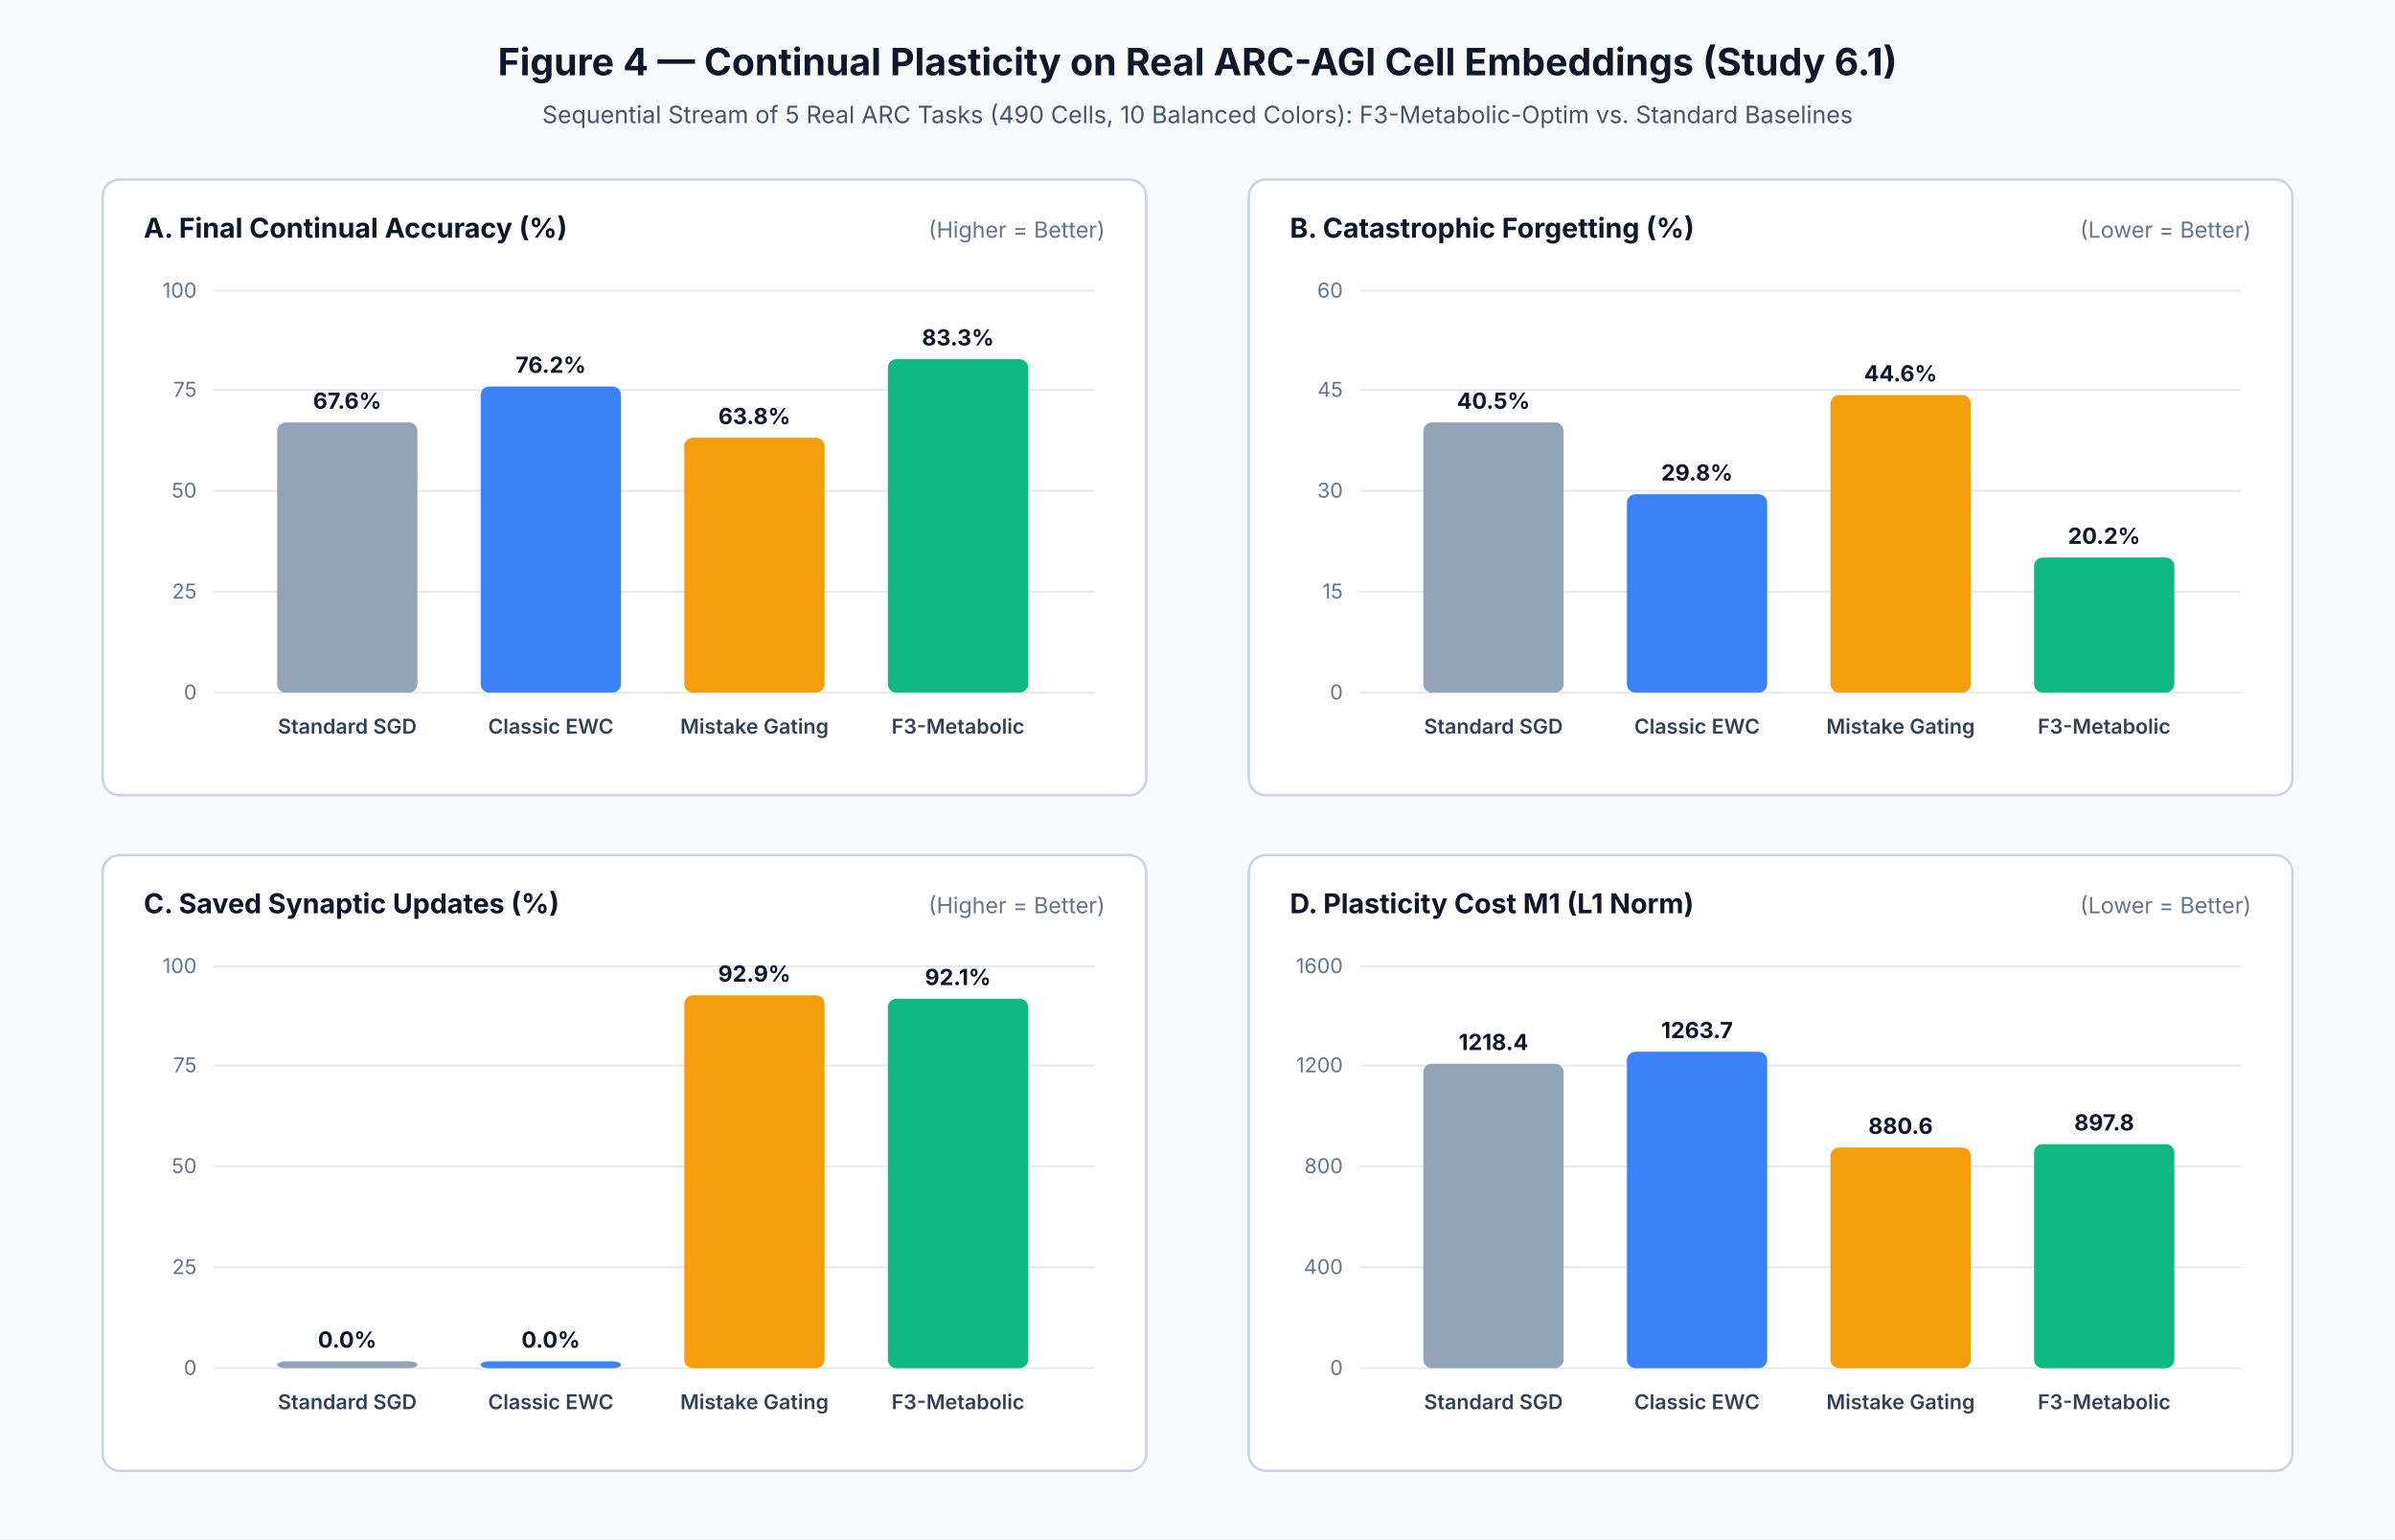
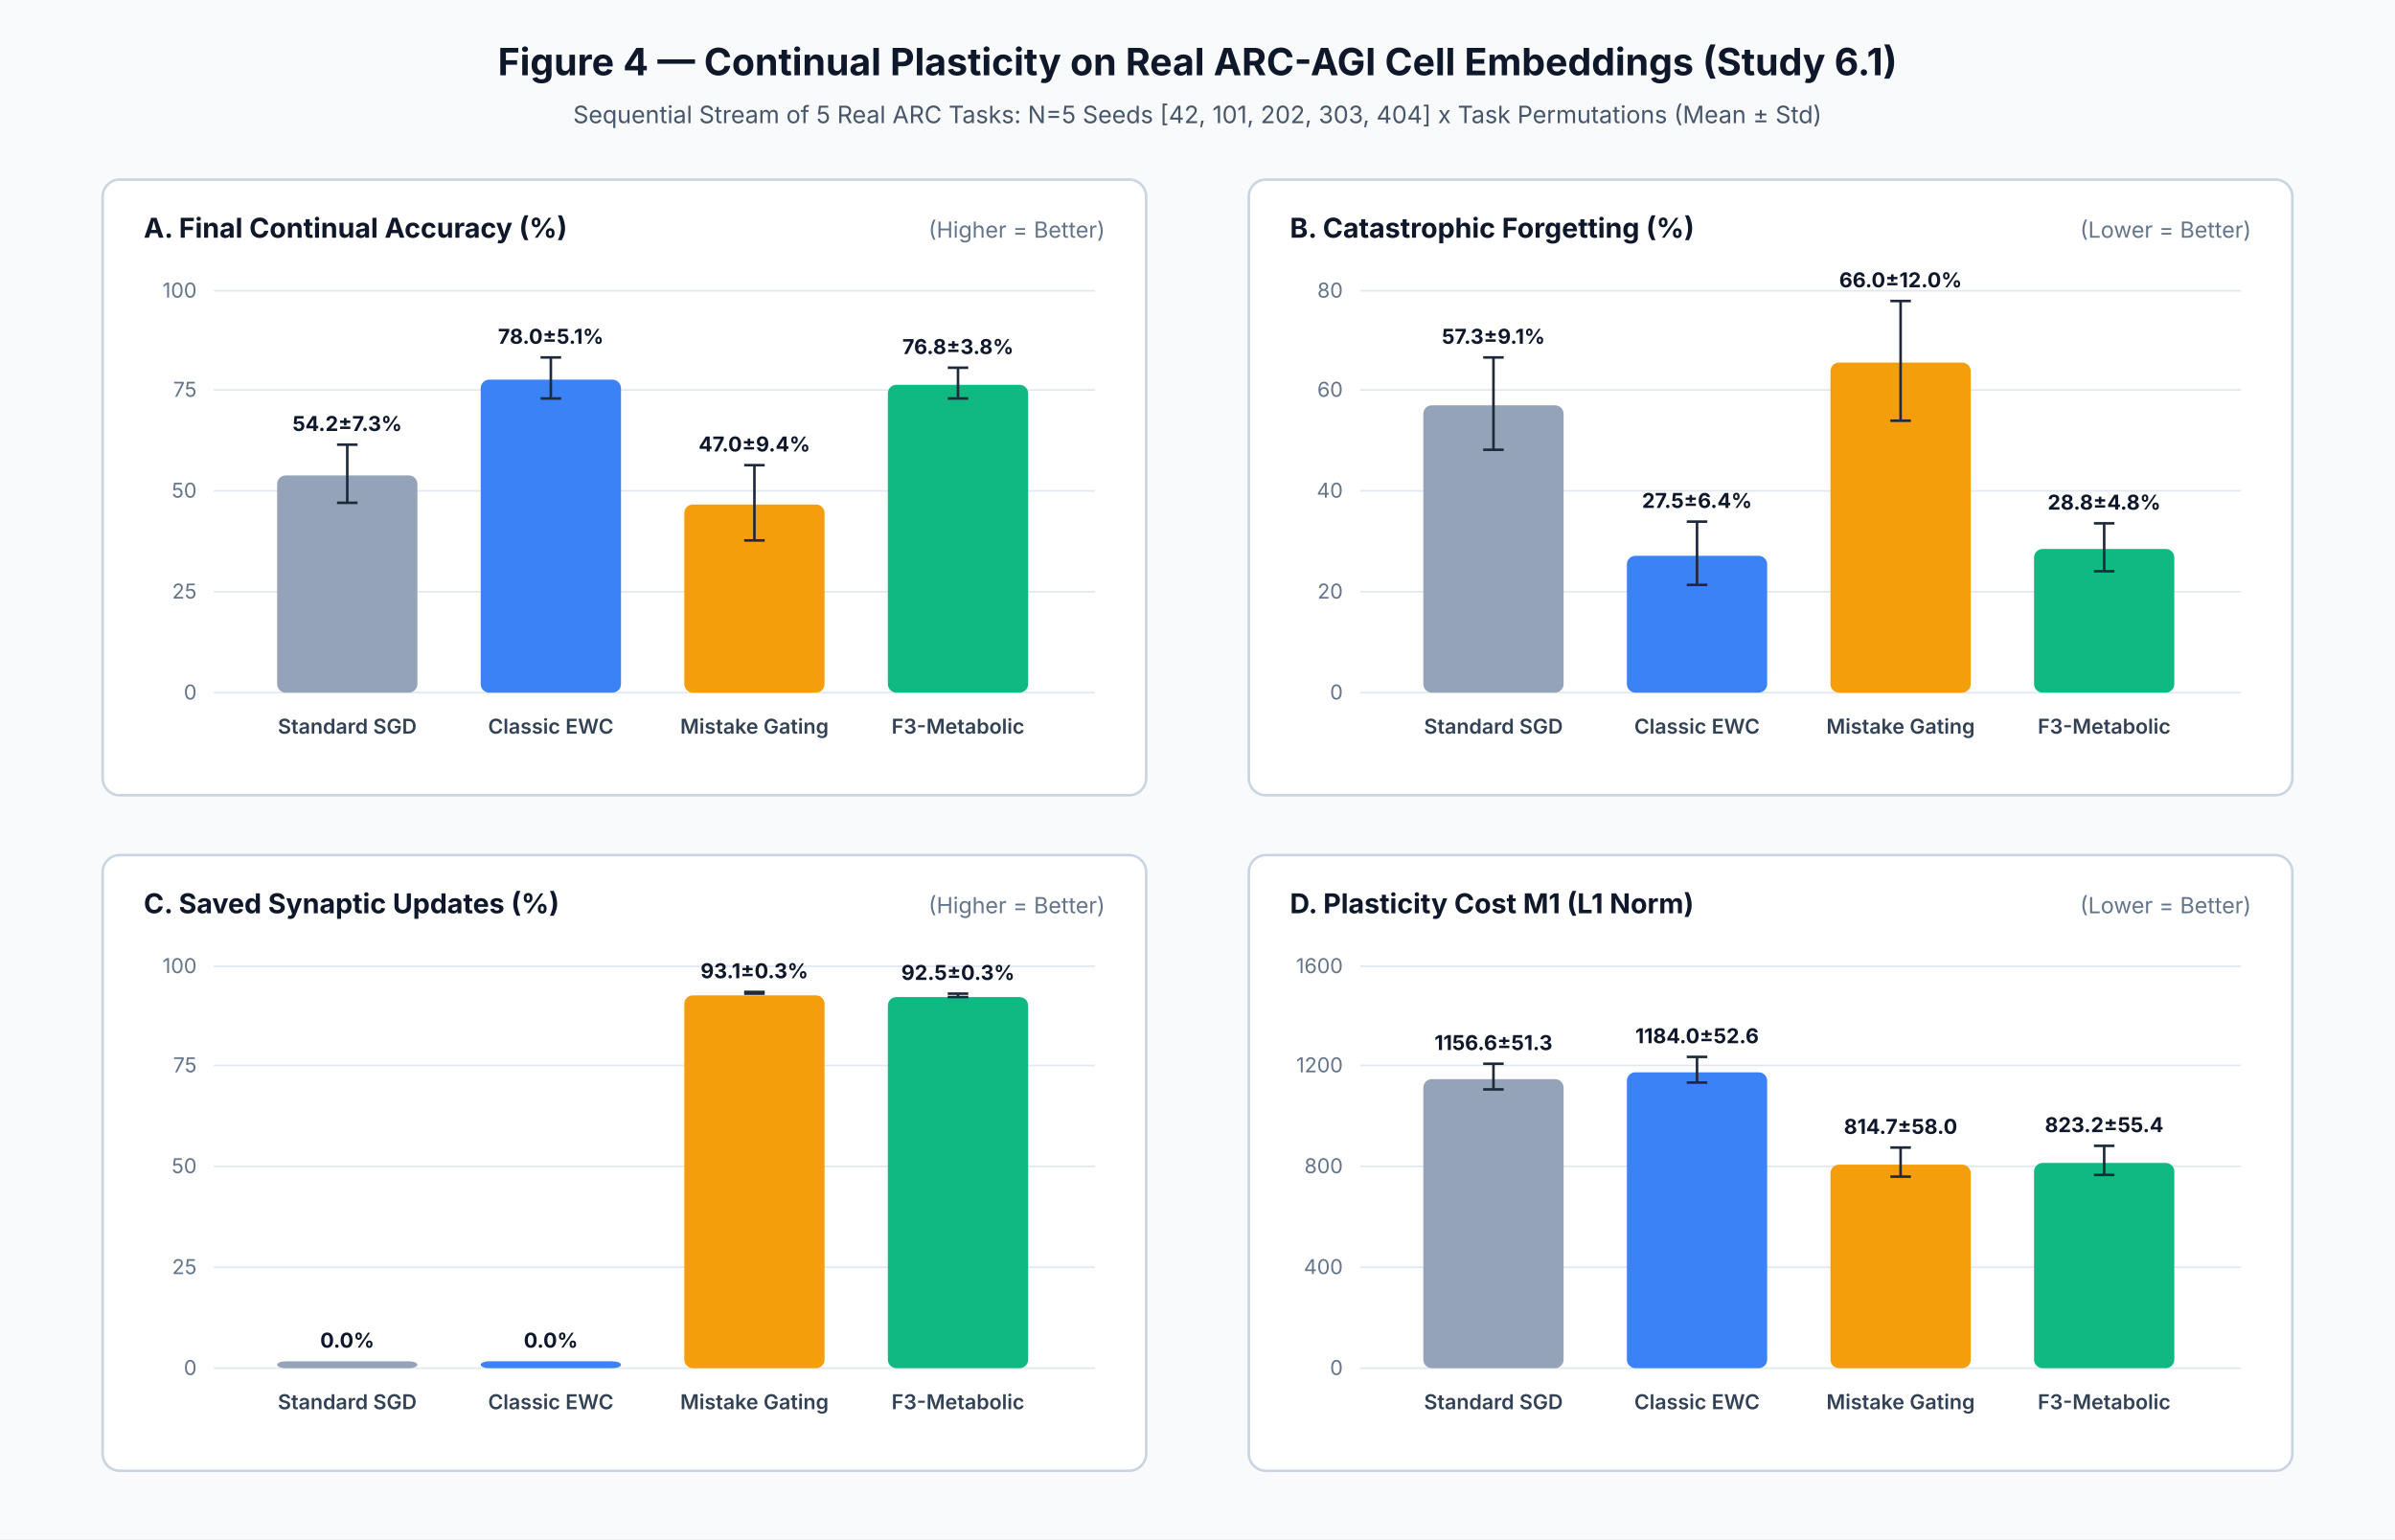
<svg xmlns="http://www.w3.org/2000/svg" viewBox="0 0 1400 900" width="1400" height="900">
  <style>text { font-family: 'Segoe UI', 'Inter', 'Helvetica Neue', Roboto, Arial, sans-serif; text-rendering: geometricPrecision; }rect, line, polyline { shape-rendering: geometricPrecision; }</style>
  <rect width="100%" height="100%" fill="#F8FAFC" />
  <text x="700" y="44" text-anchor="middle" font-size="22" font-weight="700" fill="#0F172A">Figure 4 — Continual Plasticity on Real ARC-AGI Cell Embeddings (Study 6.1)</text>
-   <text x="700" y="72" text-anchor="middle" font-size="14" fill="#475569">Sequential Stream of 5 Real ARC Tasks (490 Cells, 10 Balanced Colors): F3-Metabolic-Optim vs. Standard Baselines</text>
+   <text x="700" y="72" text-anchor="middle" font-size="14" fill="#475569">Sequential Stream of 5 Real ARC Tasks: N=5 Seeds [42, 101, 202, 303, 404] x Task Permutations (Mean ± Std)</text>
  <rect x="60" y="105" width="610" height="360" rx="10" fill="#FFFFFF" stroke="#CBD5E1" stroke-width="1.5" />
  <text x="84" y="139" font-size="16" font-weight="700" fill="#0F172A">A. Final Continual Accuracy (%)</text>
  <text x="646" y="139" text-anchor="end" font-size="13" fill="#64748B">(Higher = Better)</text>
  <line x1="125" y1="170" x2="640" y2="170" stroke="#E2E8F0" stroke-width="1" />
  <text x="115" y="174" text-anchor="end" font-size="12" fill="#64748B">100</text>
  <line x1="125" y1="228" x2="640" y2="228" stroke="#E2E8F0" stroke-width="1" />
  <text x="115" y="232" text-anchor="end" font-size="12" fill="#64748B">75</text>
  <line x1="125" y1="287" x2="640" y2="287" stroke="#E2E8F0" stroke-width="1" />
  <text x="115" y="291" text-anchor="end" font-size="12" fill="#64748B">50</text>
  <line x1="125" y1="346" x2="640" y2="346" stroke="#E2E8F0" stroke-width="1" />
  <text x="115" y="350" text-anchor="end" font-size="12" fill="#64748B">25</text>
  <line x1="125" y1="405" x2="640" y2="405" stroke="#E2E8F0" stroke-width="1" />
  <text x="115" y="409" text-anchor="end" font-size="12" fill="#64748B">0</text>
-   <rect x="162" y="247" width="82" height="158" rx="5" fill="#94A3B8" />
-   <text x="203.0" y="239" text-anchor="middle" font-size="13" font-weight="700" fill="#0F172A">67.6%</text>
-   <text x="203.0" y="429" text-anchor="middle" font-size="12" font-weight="600" fill="#334155">Standard SGD</text>
-   <rect x="281" y="226" width="82" height="179" rx="5" fill="#3B82F6" />
-   <text x="322.0" y="218" text-anchor="middle" font-size="13" font-weight="700" fill="#0F172A">76.2%</text>
-   <text x="322.0" y="429" text-anchor="middle" font-size="12" font-weight="600" fill="#334155">Classic EWC</text>
-   <rect x="400" y="256" width="82" height="149" rx="5" fill="#F59E0B" />
-   <text x="441.0" y="248" text-anchor="middle" font-size="13" font-weight="700" fill="#0F172A">63.8%</text>
-   <text x="441.0" y="429" text-anchor="middle" font-size="12" font-weight="600" fill="#334155">Mistake Gating</text>
-   <rect x="519" y="210" width="82" height="195" rx="5" fill="#10B981" />
-   <text x="560.0" y="202" text-anchor="middle" font-size="13" font-weight="700" fill="#0F172A">83.3%</text>
-   <text x="560.0" y="429" text-anchor="middle" font-size="12" font-weight="600" fill="#334155">F3-Metabolic</text>
+   <rect x="162" y="278" width="82" height="127" rx="5" fill="#94A3B8" />
+   <line x1="203" y1="260" x2="203" y2="294" stroke="#1E293B" stroke-width="1.5" />
+   <line x1="197" y1="260" x2="209" y2="260" stroke="#1E293B" stroke-width="1.5" />
+   <line x1="197" y1="294" x2="209" y2="294" stroke="#1E293B" stroke-width="1.5" />
+   <text x="203" y="252" text-anchor="middle" font-size="12" font-weight="700" fill="#0F172A">54.2±7.3%</text>
+   <text x="203" y="429" text-anchor="middle" font-size="12" font-weight="600" fill="#334155">Standard SGD</text>
+   <rect x="281" y="222" width="82" height="183" rx="5" fill="#3B82F6" />
+   <line x1="322" y1="209" x2="322" y2="233" stroke="#1E293B" stroke-width="1.5" />
+   <line x1="316" y1="209" x2="328" y2="209" stroke="#1E293B" stroke-width="1.5" />
+   <line x1="316" y1="233" x2="328" y2="233" stroke="#1E293B" stroke-width="1.5" />
+   <text x="322" y="201" text-anchor="middle" font-size="12" font-weight="700" fill="#0F172A">78.0±5.1%</text>
+   <text x="322" y="429" text-anchor="middle" font-size="12" font-weight="600" fill="#334155">Classic EWC</text>
+   <rect x="400" y="295" width="82" height="110" rx="5" fill="#F59E0B" />
+   <line x1="441" y1="272" x2="441" y2="316" stroke="#1E293B" stroke-width="1.5" />
+   <line x1="435" y1="272" x2="447" y2="272" stroke="#1E293B" stroke-width="1.5" />
+   <line x1="435" y1="316" x2="447" y2="316" stroke="#1E293B" stroke-width="1.5" />
+   <text x="441" y="264" text-anchor="middle" font-size="12" font-weight="700" fill="#0F172A">47.0±9.4%</text>
+   <text x="441" y="429" text-anchor="middle" font-size="12" font-weight="600" fill="#334155">Mistake Gating</text>
+   <rect x="519" y="225" width="82" height="180" rx="5" fill="#10B981" />
+   <line x1="560" y1="215" x2="560" y2="233" stroke="#1E293B" stroke-width="1.5" />
+   <line x1="554" y1="215" x2="566" y2="215" stroke="#1E293B" stroke-width="1.5" />
+   <line x1="554" y1="233" x2="566" y2="233" stroke="#1E293B" stroke-width="1.5" />
+   <text x="560" y="207" text-anchor="middle" font-size="12" font-weight="700" fill="#0F172A">76.8±3.8%</text>
+   <text x="560" y="429" text-anchor="middle" font-size="12" font-weight="600" fill="#334155">F3-Metabolic</text>
  <rect x="730" y="105" width="610" height="360" rx="10" fill="#FFFFFF" stroke="#CBD5E1" stroke-width="1.5" />
  <text x="754" y="139" font-size="16" font-weight="700" fill="#0F172A">B. Catastrophic Forgetting (%)</text>
  <text x="1316" y="139" text-anchor="end" font-size="13" fill="#64748B">(Lower = Better)</text>
  <line x1="795" y1="170" x2="1310" y2="170" stroke="#E2E8F0" stroke-width="1" />
-   <text x="785" y="174" text-anchor="end" font-size="12" fill="#64748B">60</text>
+   <text x="785" y="174" text-anchor="end" font-size="12" fill="#64748B">80</text>
  <line x1="795" y1="228" x2="1310" y2="228" stroke="#E2E8F0" stroke-width="1" />
-   <text x="785" y="232" text-anchor="end" font-size="12" fill="#64748B">45</text>
+   <text x="785" y="232" text-anchor="end" font-size="12" fill="#64748B">60</text>
  <line x1="795" y1="287" x2="1310" y2="287" stroke="#E2E8F0" stroke-width="1" />
-   <text x="785" y="291" text-anchor="end" font-size="12" fill="#64748B">30</text>
+   <text x="785" y="291" text-anchor="end" font-size="12" fill="#64748B">40</text>
  <line x1="795" y1="346" x2="1310" y2="346" stroke="#E2E8F0" stroke-width="1" />
-   <text x="785" y="350" text-anchor="end" font-size="12" fill="#64748B">15</text>
+   <text x="785" y="350" text-anchor="end" font-size="12" fill="#64748B">20</text>
  <line x1="795" y1="405" x2="1310" y2="405" stroke="#E2E8F0" stroke-width="1" />
  <text x="785" y="409" text-anchor="end" font-size="12" fill="#64748B">0</text>
-   <rect x="832" y="247" width="82" height="158" rx="5" fill="#94A3B8" />
-   <text x="873.0" y="239" text-anchor="middle" font-size="13" font-weight="700" fill="#0F172A">40.5%</text>
-   <text x="873.0" y="429" text-anchor="middle" font-size="12" font-weight="600" fill="#334155">Standard SGD</text>
-   <rect x="951" y="289" width="82" height="116" rx="5" fill="#3B82F6" />
-   <text x="992.0" y="281" text-anchor="middle" font-size="13" font-weight="700" fill="#0F172A">29.8%</text>
-   <text x="992.0" y="429" text-anchor="middle" font-size="12" font-weight="600" fill="#334155">Classic EWC</text>
-   <rect x="1070" y="231" width="82" height="174" rx="5" fill="#F59E0B" />
-   <text x="1111.0" y="223" text-anchor="middle" font-size="13" font-weight="700" fill="#0F172A">44.6%</text>
-   <text x="1111.0" y="429" text-anchor="middle" font-size="12" font-weight="600" fill="#334155">Mistake Gating</text>
-   <rect x="1189" y="326" width="82" height="79" rx="5" fill="#10B981" />
-   <text x="1230.0" y="318" text-anchor="middle" font-size="13" font-weight="700" fill="#0F172A">20.2%</text>
-   <text x="1230.0" y="429" text-anchor="middle" font-size="12" font-weight="600" fill="#334155">F3-Metabolic</text>
+   <rect x="832" y="237" width="82" height="168" rx="5" fill="#94A3B8" />
+   <line x1="873" y1="209" x2="873" y2="263" stroke="#1E293B" stroke-width="1.5" />
+   <line x1="867" y1="209" x2="879" y2="209" stroke="#1E293B" stroke-width="1.5" />
+   <line x1="867" y1="263" x2="879" y2="263" stroke="#1E293B" stroke-width="1.5" />
+   <text x="873" y="201" text-anchor="middle" font-size="12" font-weight="700" fill="#0F172A">57.3±9.1%</text>
+   <text x="873" y="429" text-anchor="middle" font-size="12" font-weight="600" fill="#334155">Standard SGD</text>
+   <rect x="951" y="325" width="82" height="80" rx="5" fill="#3B82F6" />
+   <line x1="992" y1="305" x2="992" y2="342" stroke="#1E293B" stroke-width="1.5" />
+   <line x1="986" y1="305" x2="998" y2="305" stroke="#1E293B" stroke-width="1.5" />
+   <line x1="986" y1="342" x2="998" y2="342" stroke="#1E293B" stroke-width="1.5" />
+   <text x="992" y="297" text-anchor="middle" font-size="12" font-weight="700" fill="#0F172A">27.5±6.4%</text>
+   <text x="992" y="429" text-anchor="middle" font-size="12" font-weight="600" fill="#334155">Classic EWC</text>
+   <rect x="1070" y="212" width="82" height="193" rx="5" fill="#F59E0B" />
+   <line x1="1111" y1="176" x2="1111" y2="246" stroke="#1E293B" stroke-width="1.5" />
+   <line x1="1105" y1="176" x2="1117" y2="176" stroke="#1E293B" stroke-width="1.5" />
+   <line x1="1105" y1="246" x2="1117" y2="246" stroke="#1E293B" stroke-width="1.5" />
+   <text x="1111" y="168" text-anchor="middle" font-size="12" font-weight="700" fill="#0F172A">66.0±12.0%</text>
+   <text x="1111" y="429" text-anchor="middle" font-size="12" font-weight="600" fill="#334155">Mistake Gating</text>
+   <rect x="1189" y="321" width="82" height="84" rx="5" fill="#10B981" />
+   <line x1="1230" y1="306" x2="1230" y2="334" stroke="#1E293B" stroke-width="1.5" />
+   <line x1="1224" y1="306" x2="1236" y2="306" stroke="#1E293B" stroke-width="1.5" />
+   <line x1="1224" y1="334" x2="1236" y2="334" stroke="#1E293B" stroke-width="1.5" />
+   <text x="1230" y="298" text-anchor="middle" font-size="12" font-weight="700" fill="#0F172A">28.8±4.8%</text>
+   <text x="1230" y="429" text-anchor="middle" font-size="12" font-weight="600" fill="#334155">F3-Metabolic</text>
  <rect x="60" y="500" width="610" height="360" rx="10" fill="#FFFFFF" stroke="#CBD5E1" stroke-width="1.5" />
  <text x="84" y="534" font-size="16" font-weight="700" fill="#0F172A">C. Saved Synaptic Updates (%)</text>
  <text x="646" y="534" text-anchor="end" font-size="13" fill="#64748B">(Higher = Better)</text>
  <line x1="125" y1="565" x2="640" y2="565" stroke="#E2E8F0" stroke-width="1" />
  <text x="115" y="569" text-anchor="end" font-size="12" fill="#64748B">100</text>
  <line x1="125" y1="623" x2="640" y2="623" stroke="#E2E8F0" stroke-width="1" />
  <text x="115" y="627" text-anchor="end" font-size="12" fill="#64748B">75</text>
  <line x1="125" y1="682" x2="640" y2="682" stroke="#E2E8F0" stroke-width="1" />
  <text x="115" y="686" text-anchor="end" font-size="12" fill="#64748B">50</text>
  <line x1="125" y1="741" x2="640" y2="741" stroke="#E2E8F0" stroke-width="1" />
  <text x="115" y="745" text-anchor="end" font-size="12" fill="#64748B">25</text>
  <line x1="125" y1="800" x2="640" y2="800" stroke="#E2E8F0" stroke-width="1" />
  <text x="115" y="804" text-anchor="end" font-size="12" fill="#64748B">0</text>
  <rect x="162" y="796" width="82" height="4" rx="5" fill="#94A3B8" />
-   <text x="203.0" y="788" text-anchor="middle" font-size="13" font-weight="700" fill="#0F172A">0.0%</text>
-   <text x="203.0" y="824" text-anchor="middle" font-size="12" font-weight="600" fill="#334155">Standard SGD</text>
+   <text x="203" y="788" text-anchor="middle" font-size="12" font-weight="700" fill="#0F172A">0.0%</text>
+   <text x="203" y="824" text-anchor="middle" font-size="12" font-weight="600" fill="#334155">Standard SGD</text>
  <rect x="281" y="796" width="82" height="4" rx="5" fill="#3B82F6" />
-   <text x="322.0" y="788" text-anchor="middle" font-size="13" font-weight="700" fill="#0F172A">0.0%</text>
-   <text x="322.0" y="824" text-anchor="middle" font-size="12" font-weight="600" fill="#334155">Classic EWC</text>
+   <text x="322" y="788" text-anchor="middle" font-size="12" font-weight="700" fill="#0F172A">0.0%</text>
+   <text x="322" y="824" text-anchor="middle" font-size="12" font-weight="600" fill="#334155">Classic EWC</text>
  <rect x="400" y="582" width="82" height="218" rx="5" fill="#F59E0B" />
-   <text x="441.0" y="574" text-anchor="middle" font-size="13" font-weight="700" fill="#0F172A">92.9%</text>
-   <text x="441.0" y="824" text-anchor="middle" font-size="12" font-weight="600" fill="#334155">Mistake Gating</text>
-   <rect x="519" y="584" width="82" height="216" rx="5" fill="#10B981" />
-   <text x="560.0" y="576" text-anchor="middle" font-size="13" font-weight="700" fill="#0F172A">92.1%</text>
-   <text x="560.0" y="824" text-anchor="middle" font-size="12" font-weight="600" fill="#334155">F3-Metabolic</text>
+   <line x1="441" y1="580" x2="441" y2="581" stroke="#1E293B" stroke-width="1.5" />
+   <line x1="435" y1="580" x2="447" y2="580" stroke="#1E293B" stroke-width="1.5" />
+   <line x1="435" y1="581" x2="447" y2="581" stroke="#1E293B" stroke-width="1.5" />
+   <text x="441" y="572" text-anchor="middle" font-size="12" font-weight="700" fill="#0F172A">93.1±0.3%</text>
+   <text x="441" y="824" text-anchor="middle" font-size="12" font-weight="600" fill="#334155">Mistake Gating</text>
+   <rect x="519" y="583" width="82" height="217" rx="5" fill="#10B981" />
+   <line x1="560" y1="581" x2="560" y2="583" stroke="#1E293B" stroke-width="1.5" />
+   <line x1="554" y1="581" x2="566" y2="581" stroke="#1E293B" stroke-width="1.5" />
+   <line x1="554" y1="583" x2="566" y2="583" stroke="#1E293B" stroke-width="1.5" />
+   <text x="560" y="573" text-anchor="middle" font-size="12" font-weight="700" fill="#0F172A">92.5±0.3%</text>
+   <text x="560" y="824" text-anchor="middle" font-size="12" font-weight="600" fill="#334155">F3-Metabolic</text>
  <rect x="730" y="500" width="610" height="360" rx="10" fill="#FFFFFF" stroke="#CBD5E1" stroke-width="1.5" />
  <text x="754" y="534" font-size="16" font-weight="700" fill="#0F172A">D. Plasticity Cost M1 (L1 Norm)</text>
  <text x="1316" y="534" text-anchor="end" font-size="13" fill="#64748B">(Lower = Better)</text>
  <line x1="795" y1="565" x2="1310" y2="565" stroke="#E2E8F0" stroke-width="1" />
  <text x="785" y="569" text-anchor="end" font-size="12" fill="#64748B">1600</text>
  <line x1="795" y1="623" x2="1310" y2="623" stroke="#E2E8F0" stroke-width="1" />
  <text x="785" y="627" text-anchor="end" font-size="12" fill="#64748B">1200</text>
  <line x1="795" y1="682" x2="1310" y2="682" stroke="#E2E8F0" stroke-width="1" />
  <text x="785" y="686" text-anchor="end" font-size="12" fill="#64748B">800</text>
  <line x1="795" y1="741" x2="1310" y2="741" stroke="#E2E8F0" stroke-width="1" />
  <text x="785" y="745" text-anchor="end" font-size="12" fill="#64748B">400</text>
  <line x1="795" y1="800" x2="1310" y2="800" stroke="#E2E8F0" stroke-width="1" />
  <text x="785" y="804" text-anchor="end" font-size="12" fill="#64748B">0</text>
-   <rect x="832" y="622" width="82" height="178" rx="5" fill="#94A3B8" />
-   <text x="873.0" y="614" text-anchor="middle" font-size="13" font-weight="700" fill="#0F172A">1218.4</text>
-   <text x="873.0" y="824" text-anchor="middle" font-size="12" font-weight="600" fill="#334155">Standard SGD</text>
-   <rect x="951" y="615" width="82" height="185" rx="5" fill="#3B82F6" />
-   <text x="992.0" y="607" text-anchor="middle" font-size="13" font-weight="700" fill="#0F172A">1263.7</text>
-   <text x="992.0" y="824" text-anchor="middle" font-size="12" font-weight="600" fill="#334155">Classic EWC</text>
-   <rect x="1070" y="671" width="82" height="129" rx="5" fill="#F59E0B" />
-   <text x="1111.0" y="663" text-anchor="middle" font-size="13" font-weight="700" fill="#0F172A">880.6</text>
-   <text x="1111.0" y="824" text-anchor="middle" font-size="12" font-weight="600" fill="#334155">Mistake Gating</text>
-   <rect x="1189" y="669" width="82" height="131" rx="5" fill="#10B981" />
-   <text x="1230.0" y="661" text-anchor="middle" font-size="13" font-weight="700" fill="#0F172A">897.8</text>
-   <text x="1230.0" y="824" text-anchor="middle" font-size="12" font-weight="600" fill="#334155">F3-Metabolic</text>
+   <rect x="832" y="631" width="82" height="169" rx="5" fill="#94A3B8" />
+   <line x1="873" y1="622" x2="873" y2="637" stroke="#1E293B" stroke-width="1.5" />
+   <line x1="867" y1="622" x2="879" y2="622" stroke="#1E293B" stroke-width="1.5" />
+   <line x1="867" y1="637" x2="879" y2="637" stroke="#1E293B" stroke-width="1.5" />
+   <text x="873" y="614" text-anchor="middle" font-size="12" font-weight="700" fill="#0F172A">1156.6±51.3</text>
+   <text x="873" y="824" text-anchor="middle" font-size="12" font-weight="600" fill="#334155">Standard SGD</text>
+   <rect x="951" y="627" width="82" height="173" rx="5" fill="#3B82F6" />
+   <line x1="992" y1="618" x2="992" y2="633" stroke="#1E293B" stroke-width="1.5" />
+   <line x1="986" y1="618" x2="998" y2="618" stroke="#1E293B" stroke-width="1.5" />
+   <line x1="986" y1="633" x2="998" y2="633" stroke="#1E293B" stroke-width="1.5" />
+   <text x="992" y="610" text-anchor="middle" font-size="12" font-weight="700" fill="#0F172A">1184.0±52.6</text>
+   <text x="992" y="824" text-anchor="middle" font-size="12" font-weight="600" fill="#334155">Classic EWC</text>
+   <rect x="1070" y="681" width="82" height="119" rx="5" fill="#F59E0B" />
+   <line x1="1111" y1="671" x2="1111" y2="688" stroke="#1E293B" stroke-width="1.5" />
+   <line x1="1105" y1="671" x2="1117" y2="671" stroke="#1E293B" stroke-width="1.5" />
+   <line x1="1105" y1="688" x2="1117" y2="688" stroke="#1E293B" stroke-width="1.5" />
+   <text x="1111" y="663" text-anchor="middle" font-size="12" font-weight="700" fill="#0F172A">814.7±58.0</text>
+   <text x="1111" y="824" text-anchor="middle" font-size="12" font-weight="600" fill="#334155">Mistake Gating</text>
+   <rect x="1189" y="680" width="82" height="120" rx="5" fill="#10B981" />
+   <line x1="1230" y1="670" x2="1230" y2="687" stroke="#1E293B" stroke-width="1.5" />
+   <line x1="1224" y1="670" x2="1236" y2="670" stroke="#1E293B" stroke-width="1.5" />
+   <line x1="1224" y1="687" x2="1236" y2="687" stroke="#1E293B" stroke-width="1.5" />
+   <text x="1230" y="662" text-anchor="middle" font-size="12" font-weight="700" fill="#0F172A">823.2±55.4</text>
+   <text x="1230" y="824" text-anchor="middle" font-size="12" font-weight="600" fill="#334155">F3-Metabolic</text>
</svg>
